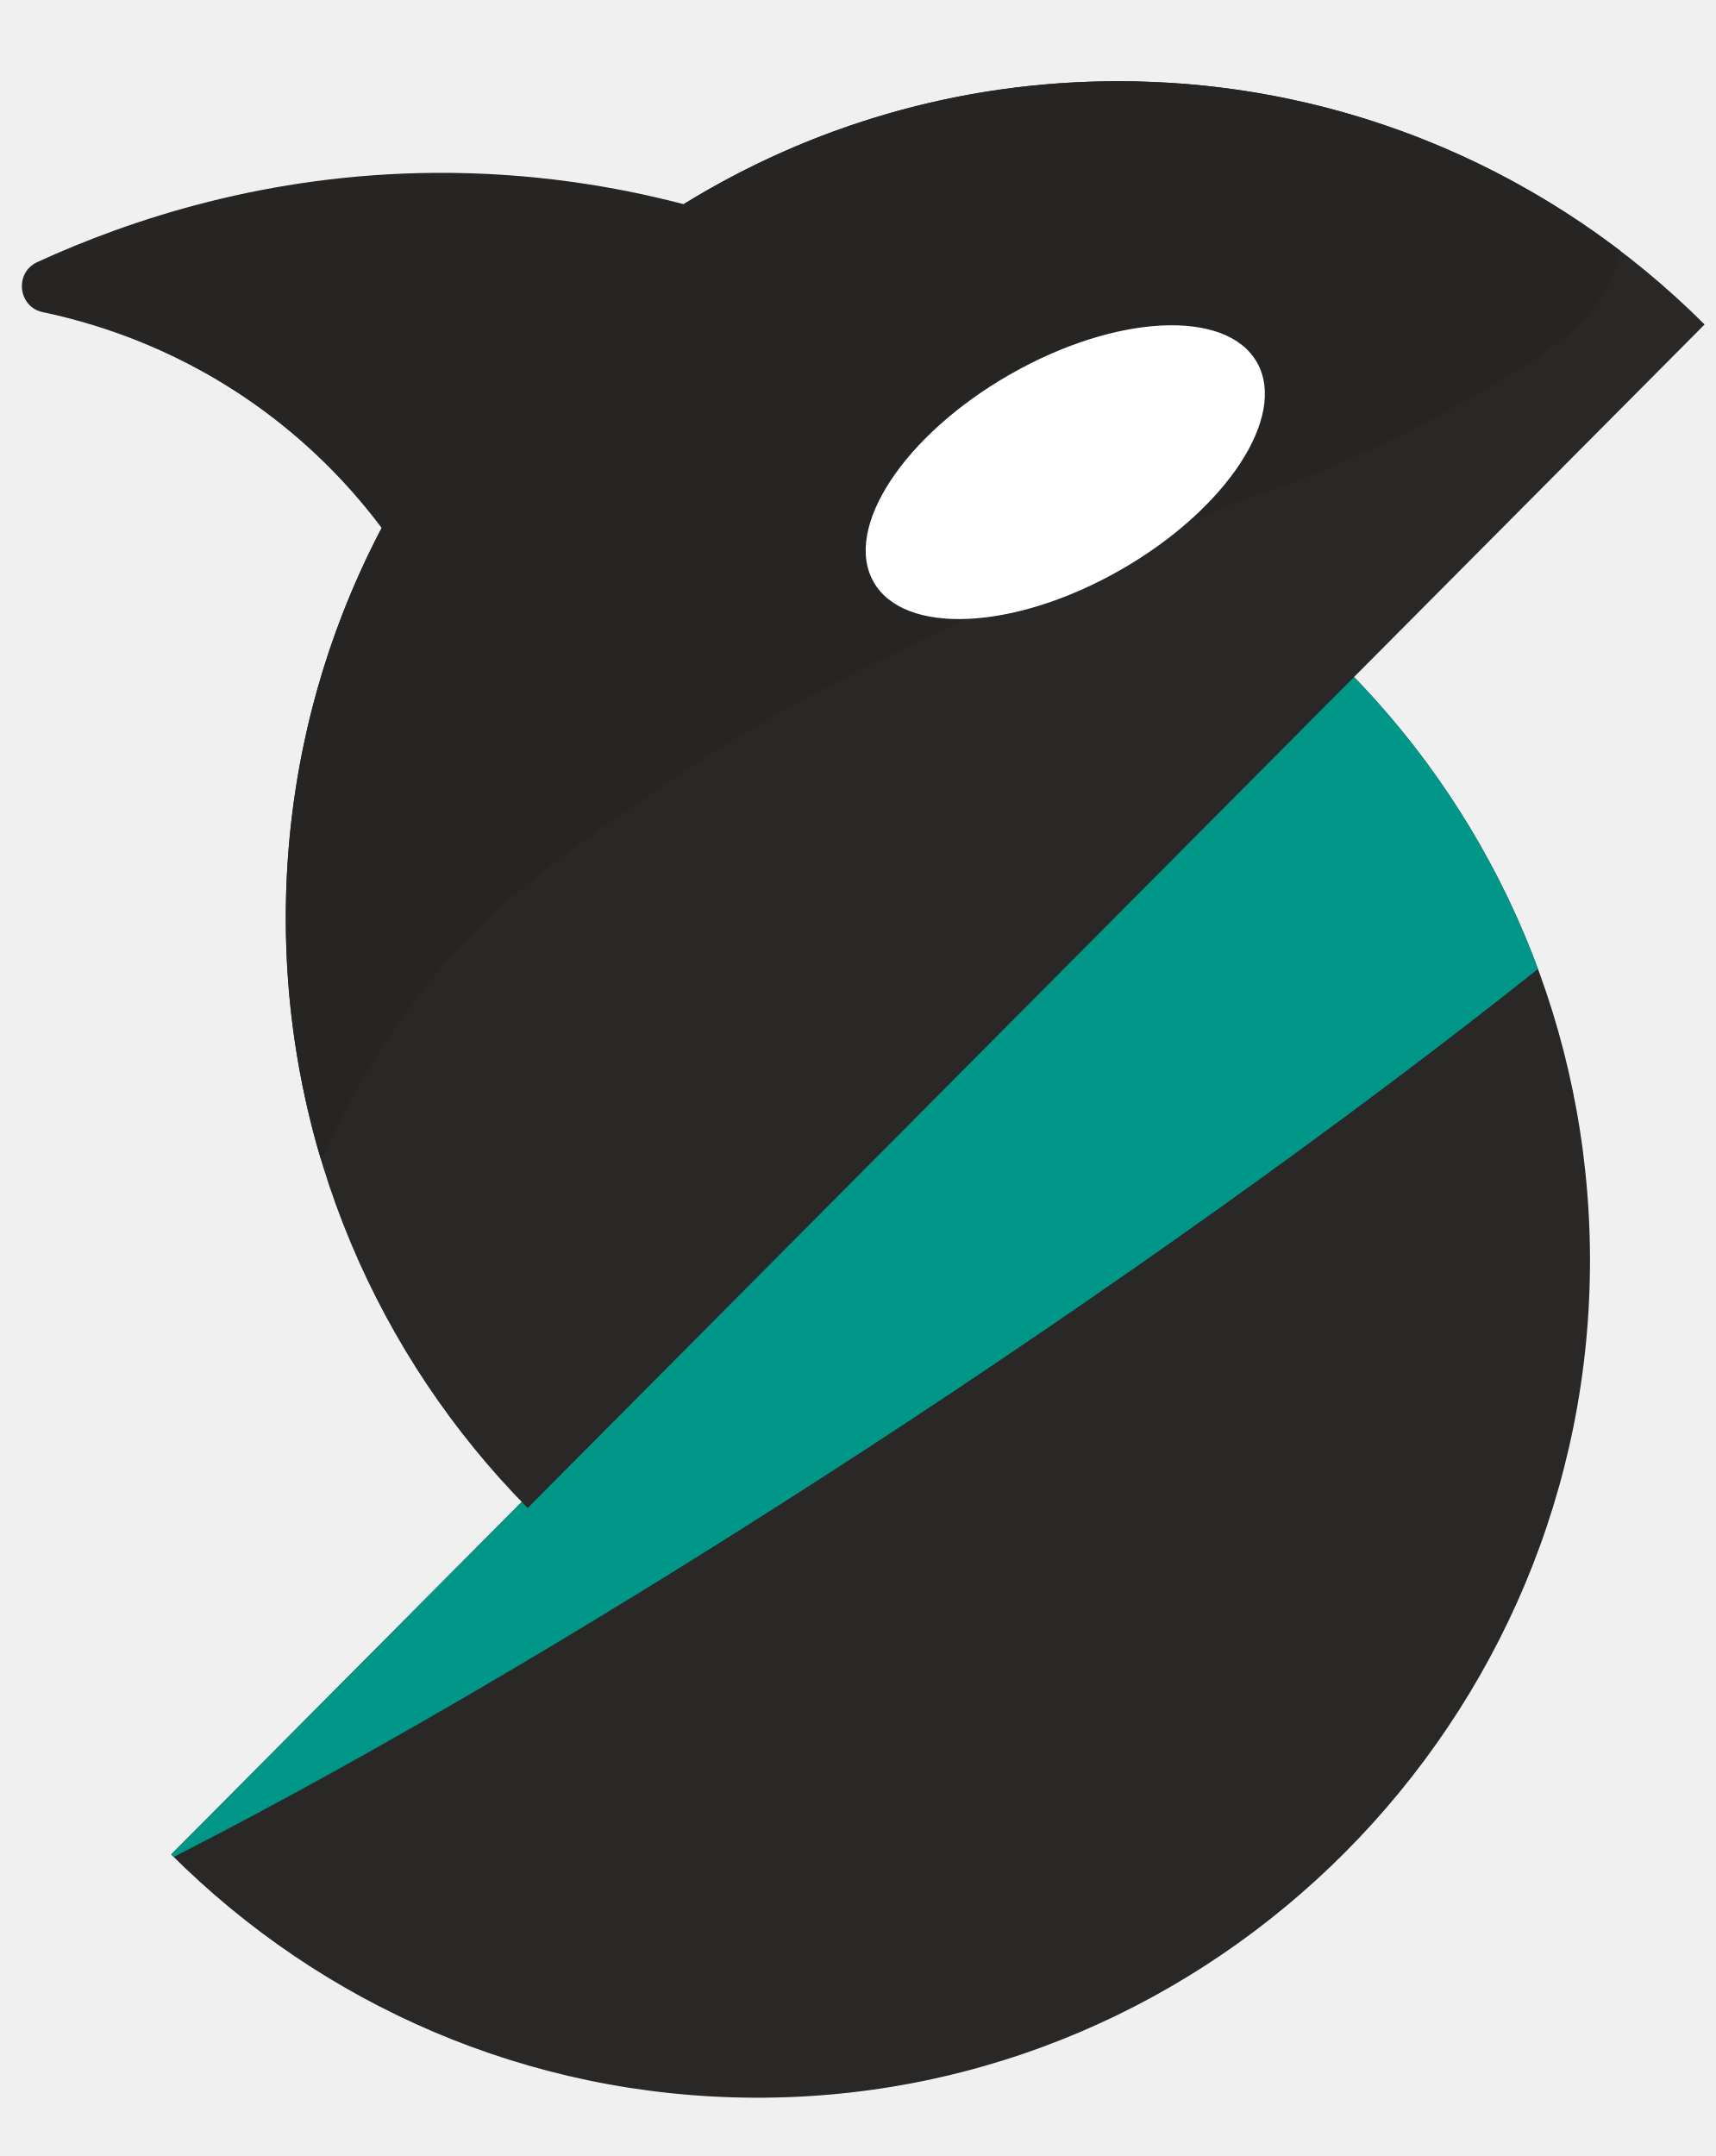
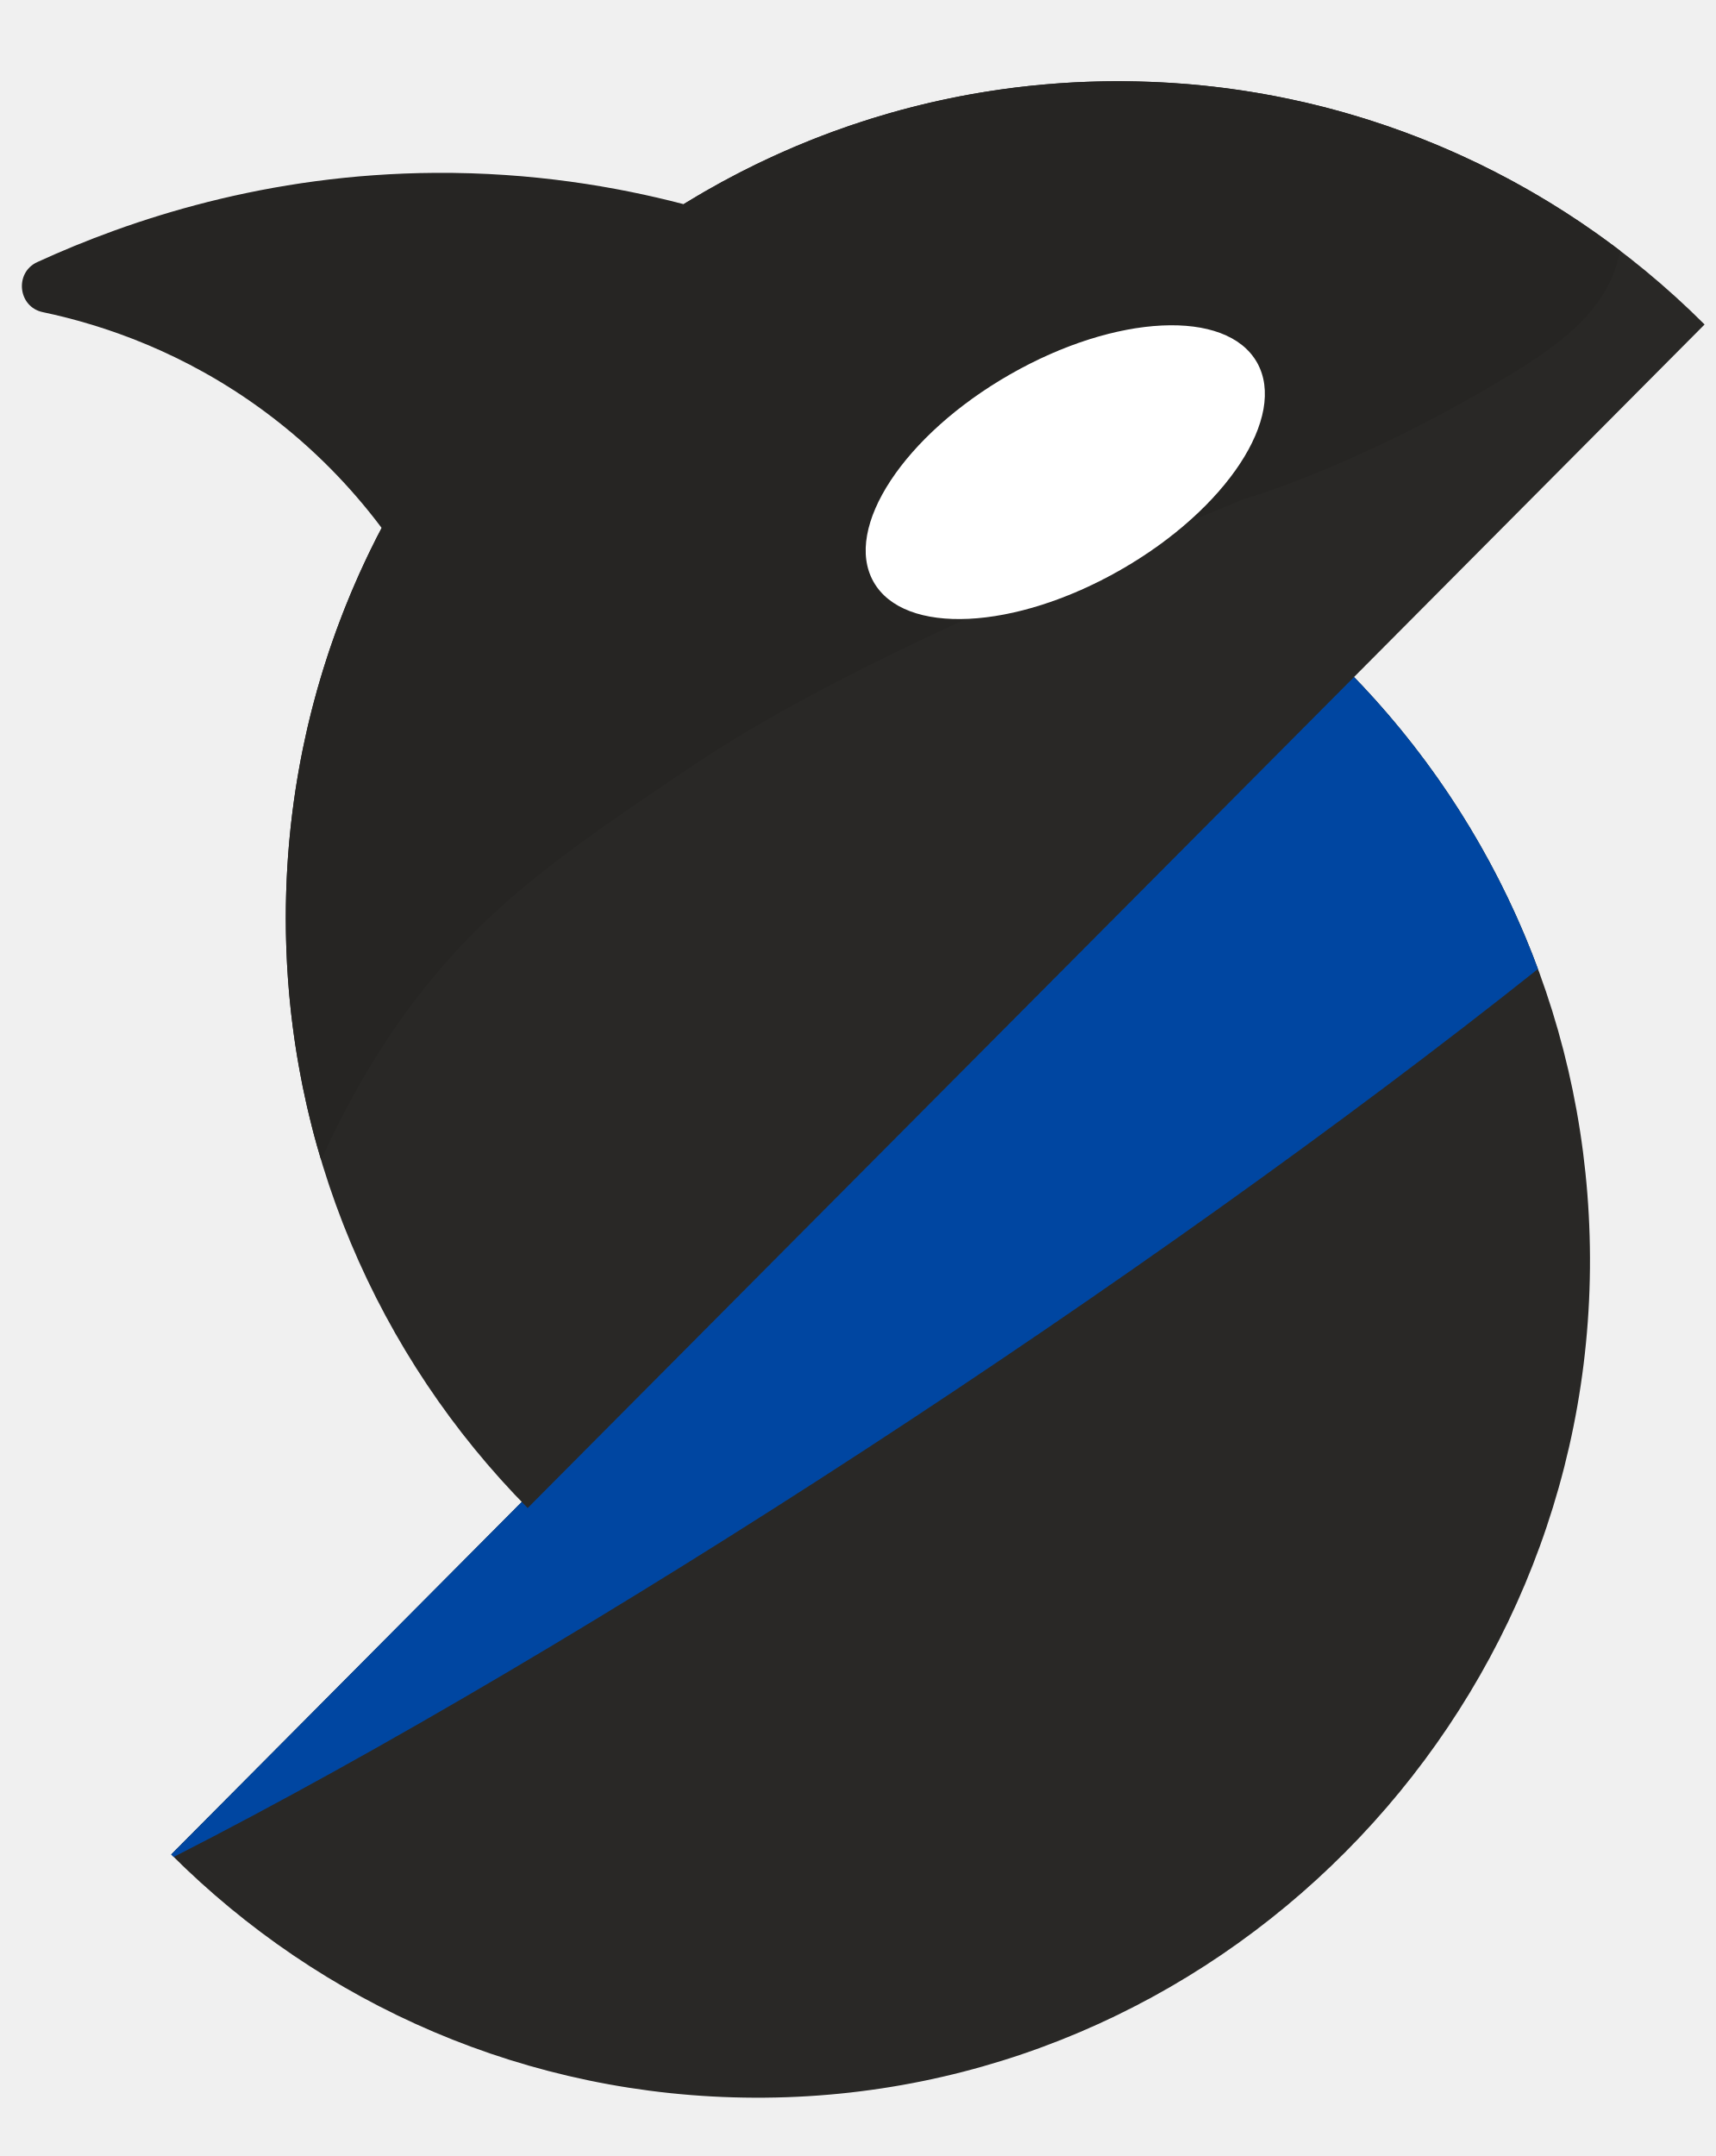
<svg xmlns="http://www.w3.org/2000/svg" version="1.1" id="svg2" width="814.987" height="1023.993" viewBox="0 0 814.987 1023.993">
  <defs id="defs6">
    <clipPath clipPathUnits="userSpaceOnUse" id="clipPath16">
      <path d="M 0,792 H 612 V 0 H 0 Z" id="path14" />
    </clipPath>
  </defs>
  <g id="g8" transform="matrix(1.333333,0,0,-1.333333,1.3995581e-8,1055.996)">
    <g id="g10" transform="translate(1.258952,16.06244)">
      <g id="g12" clip-path="url(#clipPath16)">
        <g id="g18" transform="translate(59.7287,115.3517)">
          <path d="m 0,0 c 53.332,-53.285 126.698,-86.317 207.744,-86.646 164.049,-0.664 298.355,134.38 297.699,299.337 -0.324,81.496 -33.176,155.271 -86.17,208.899 z" style="fill:#292826;fill-opacity:1;fill-rule:nonzero;stroke:none" id="path20" />
        </g>
        <g id="g22" transform="translate(479.0017,536.9419)">
-           <path d="m 0,0 -419.273,-421.59 c 0.298,-0.298 0.606,-0.587 0.906,-0.884 146.894,74.925 348.023,206.579 486.003,316.297 C 52.756,-65.97 29.506,-29.859 0,0" style="fill:#009789;fill-opacity:1;fill-rule:nonzero;stroke:none" id="path24" />
+           <path d="m 0,0 -419.273,-421.59 c 0.298,-0.298 0.606,-0.587 0.906,-0.884 146.894,74.925 348.023,206.579 486.003,316.297 C 52.756,-65.97 29.506,-29.859 0,0" style="fill:#0046a1;fill-opacity:1;fill-rule:nonzero;stroke:none" id="path24" />
        </g>
        <g id="g26" transform="translate(397.0372,747)">
          <path d="m 0,0 c -163.742,0 -296.482,-133.473 -296.482,-298.121 0,-81.979 32.915,-156.223 86.172,-210.117 l 419.273,421.59 C 155.364,-33.096 81.529,0 0,0" style="fill:#292826;fill-opacity:1;fill-rule:nonzero;stroke:none" id="path28" />
        </g>
        <g id="g30" transform="translate(397.0372,747)">
          <path d="m 0,0 c -56.714,0 -109.702,-16.022 -154.751,-43.796 -24.127,6.312 -54.061,11.37 -88.437,11.157 -59.938,-0.372 -108.713,-16.603 -141.822,-31.784 -8.218,-3.768 -6.898,-15.967 1.941,-17.829 21.801,-4.593 50.498,-14.324 78.883,-35.28 17.931,-13.238 31.574,-27.883 41.856,-41.597 -21.794,-41.504 -34.152,-88.793 -34.152,-138.992 0,-29.952 4.412,-58.865 12.586,-86.137 12.54,27.79 25.699,46.391 29.916,52.184 27.229,37.41 56.015,56.883 98.542,85.651 31.328,21.193 74.856,46.047 199.916,97.449 0,0 39.121,11.017 91.587,42.212 20.912,12.433 36.823,24.17 41.863,42.526 0.355,1.293 0.677,2.57 0.973,3.83 C 129.175,-22.506 67.208,0 0,0" style="fill:#262523;fill-opacity:1;fill-rule:nonzero;stroke:none" id="path32" />
        </g>
        <g id="g34" transform="translate(446.5563,646.8041)">
          <path d="m 0,0 c 10.875,-19.229 -10.891,-52.305 -48.616,-73.879 -37.725,-21.573 -77.124,-23.474 -88,-4.245 -10.875,19.229 10.891,52.305 48.617,73.879 C -50.274,17.328 -10.875,19.229 0,0" style="fill:#ffffff;fill-opacity:1;fill-rule:nonzero;stroke:none" id="path36" />
        </g>
      </g>
    </g>
  </g>
</svg>
